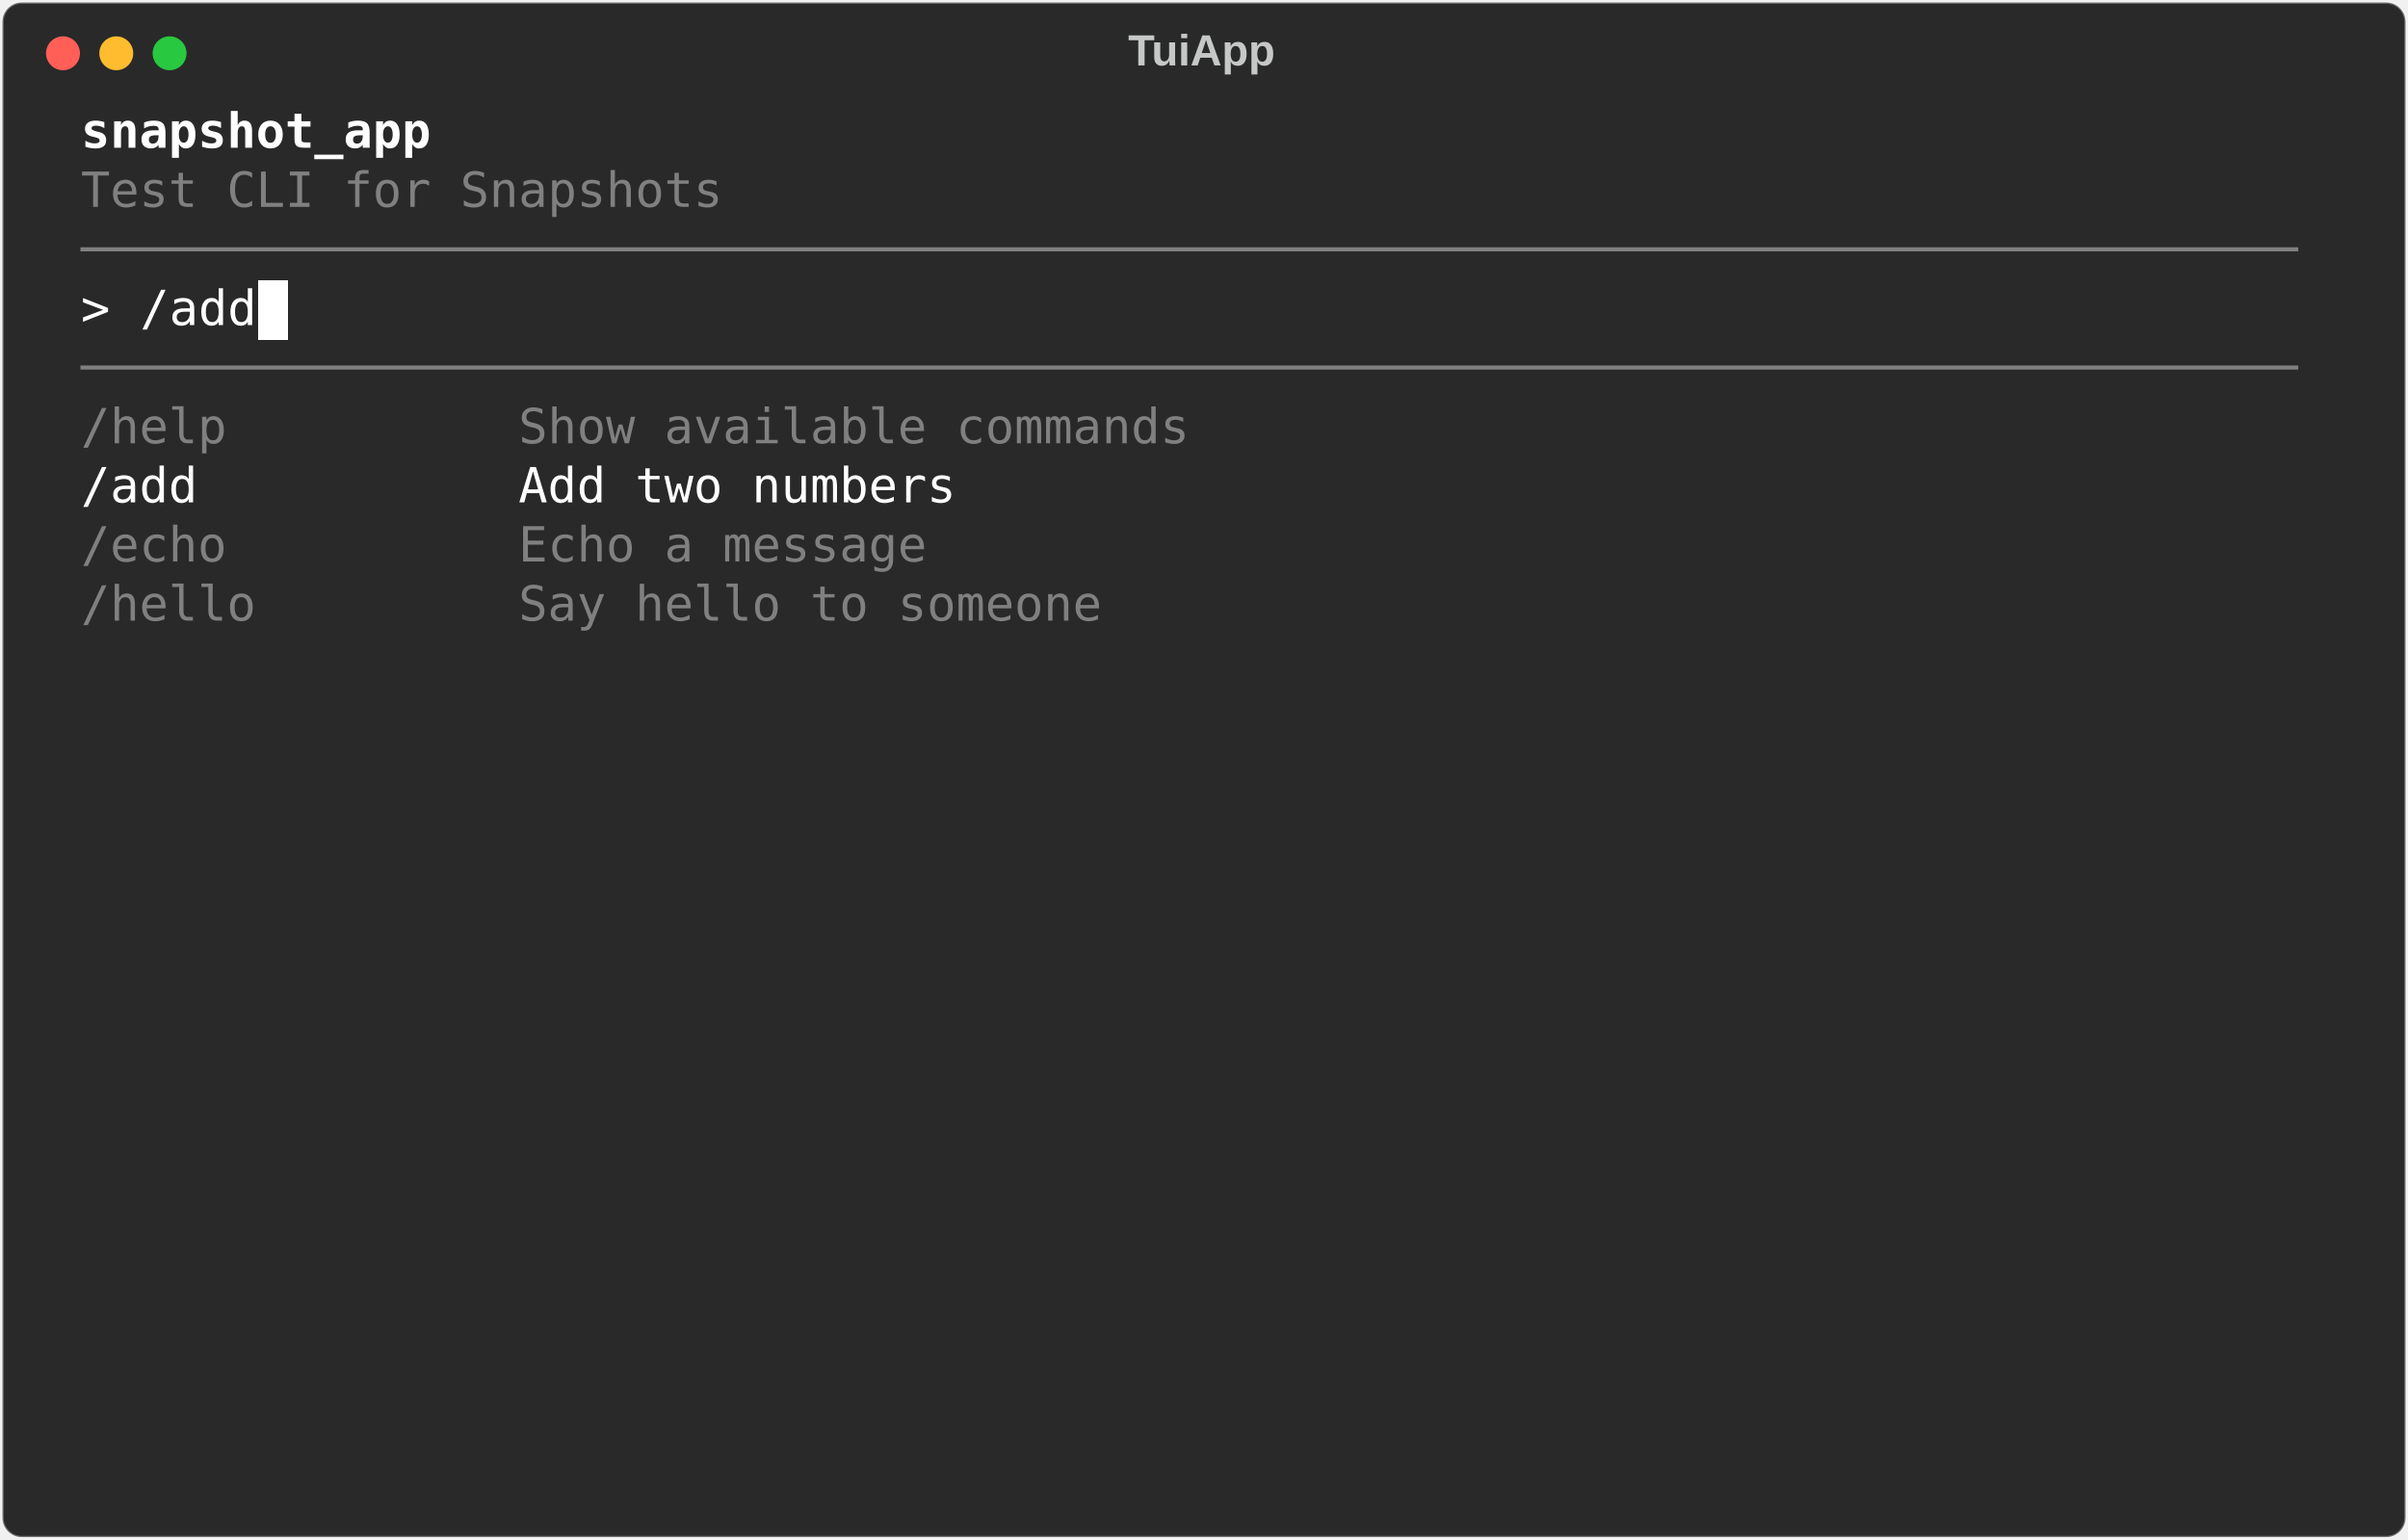
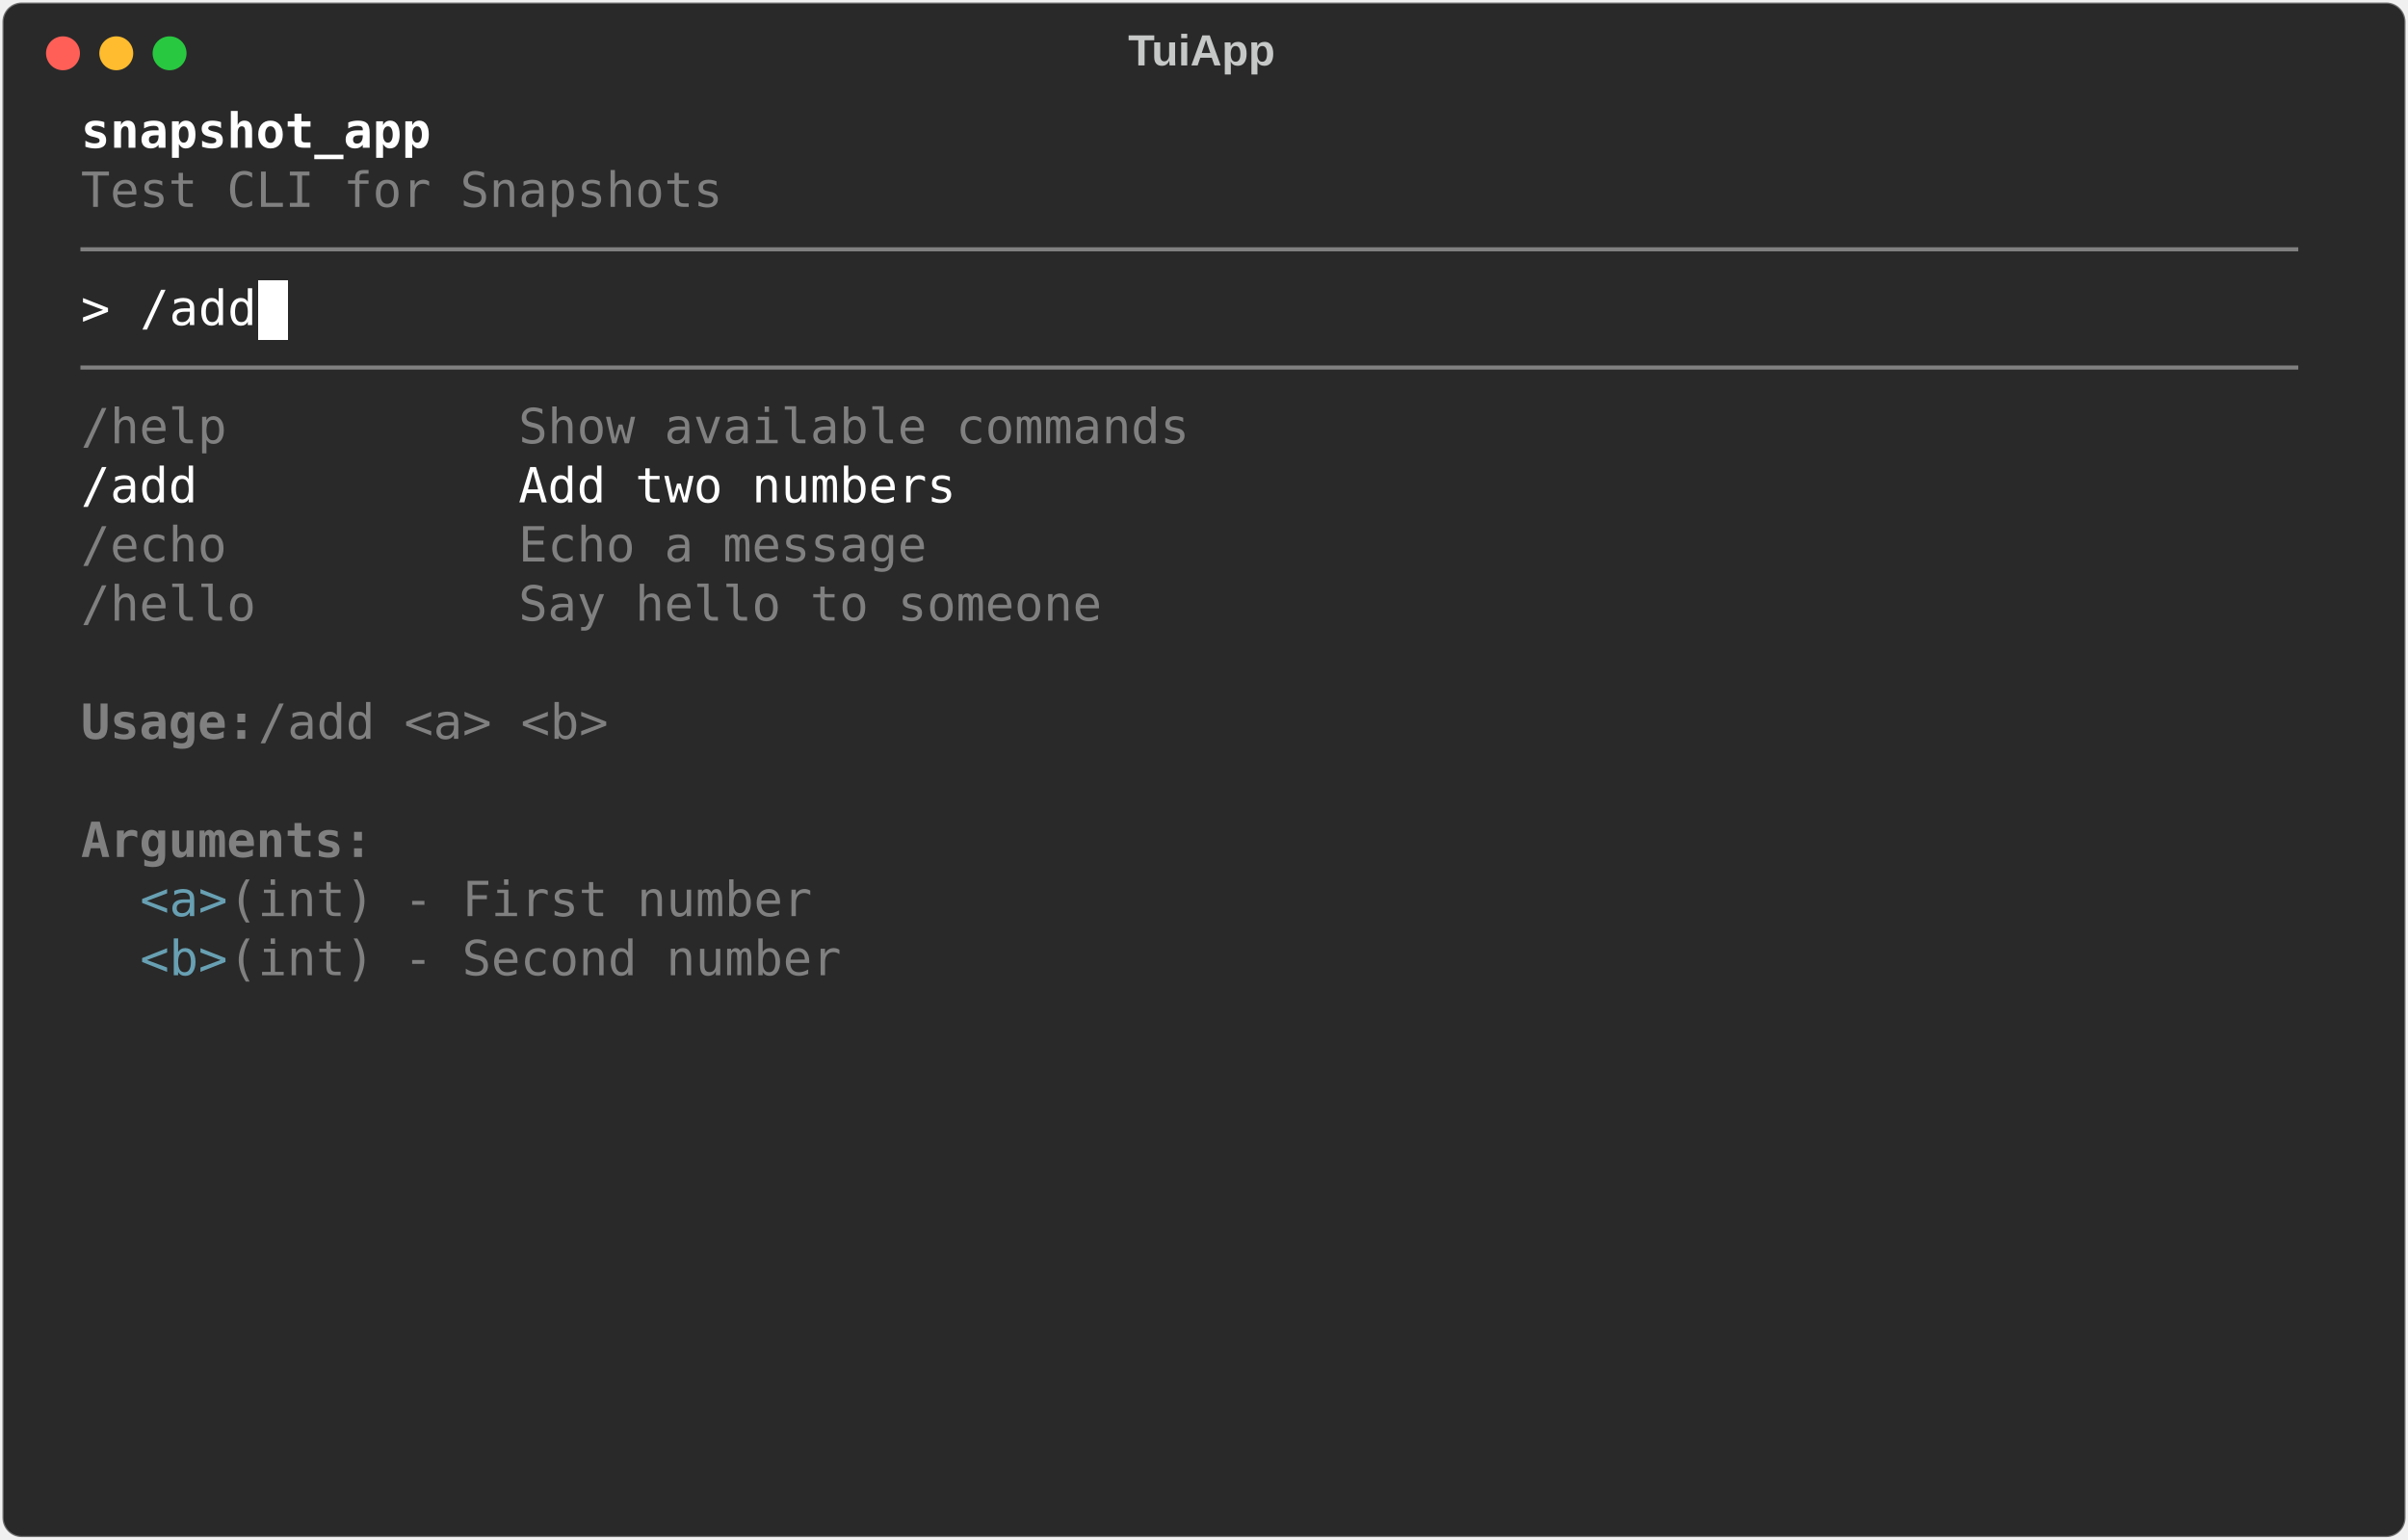
<svg xmlns="http://www.w3.org/2000/svg" class="rich-terminal" viewBox="0 0 994 635.6">
  <style>

    @font-face {
        font-family: "Fira Code";
        src: local("FiraCode-Regular"),
                url("https://cdnjs.cloudflare.com/ajax/libs/firacode/6.2.0/woff2/FiraCode-Regular.woff2") format("woff2"),
                url("https://cdnjs.cloudflare.com/ajax/libs/firacode/6.2.0/woff/FiraCode-Regular.woff") format("woff");
        font-style: normal;
        font-weight: 400;
    }
    @font-face {
        font-family: "Fira Code";
        src: local("FiraCode-Bold"),
                url("https://cdnjs.cloudflare.com/ajax/libs/firacode/6.2.0/woff2/FiraCode-Bold.woff2") format("woff2"),
                url("https://cdnjs.cloudflare.com/ajax/libs/firacode/6.2.0/woff/FiraCode-Bold.woff") format("woff");
        font-style: bold;
        font-weight: 700;
    }

    .terminal-matrix {
        font-family: Fira Code, monospace;
        font-size: 20px;
        line-height: 24.4px;
        font-variant-east-asian: full-width;
    }

    .terminal-title {
        font-size: 18px;
        font-weight: bold;
        font-family: arial;
    }

    .terminal-r1 { fill: #c5c8c6 }
.terminal-r2 { fill: #ffffff;font-weight: bold }
.terminal-r3 { fill: #808080 }
.terminal-r4 { fill: #ffffff }
.terminal-r5 { fill: #000000 }
+ .terminal-r6 { fill: #808080;font-weight: bold }
+ .terminal-r7 { fill: #68a0b3 }
    </style>
  <defs>
    <clipPath id="terminal-clip-terminal">
      <rect x="0" y="0" width="975.0" height="584.6" />
    </clipPath>
    <clipPath id="terminal-line-0">
      <rect x="0" y="1.5" width="976" height="24.65" />
    </clipPath>
    <clipPath id="terminal-line-1">
      <rect x="0" y="25.9" width="976" height="24.65" />
    </clipPath>
    <clipPath id="terminal-line-2">
      <rect x="0" y="50.3" width="976" height="24.65" />
    </clipPath>
    <clipPath id="terminal-line-3">
      <rect x="0" y="74.7" width="976" height="24.65" />
    </clipPath>
    <clipPath id="terminal-line-4">
      <rect x="0" y="99.1" width="976" height="24.65" />
    </clipPath>
    <clipPath id="terminal-line-5">
      <rect x="0" y="123.5" width="976" height="24.65" />
    </clipPath>
    <clipPath id="terminal-line-6">
      <rect x="0" y="147.9" width="976" height="24.65" />
    </clipPath>
    <clipPath id="terminal-line-7">
      <rect x="0" y="172.3" width="976" height="24.65" />
    </clipPath>
    <clipPath id="terminal-line-8">
      <rect x="0" y="196.7" width="976" height="24.65" />
    </clipPath>
    <clipPath id="terminal-line-9">
      <rect x="0" y="221.1" width="976" height="24.65" />
    </clipPath>
    <clipPath id="terminal-line-10">
      <rect x="0" y="245.5" width="976" height="24.65" />
    </clipPath>
    <clipPath id="terminal-line-11">
      <rect x="0" y="269.9" width="976" height="24.65" />
    </clipPath>
    <clipPath id="terminal-line-12">
      <rect x="0" y="294.3" width="976" height="24.65" />
    </clipPath>
    <clipPath id="terminal-line-13">
      <rect x="0" y="318.7" width="976" height="24.65" />
    </clipPath>
    <clipPath id="terminal-line-14">
      <rect x="0" y="343.1" width="976" height="24.65" />
    </clipPath>
    <clipPath id="terminal-line-15">
      <rect x="0" y="367.5" width="976" height="24.65" />
    </clipPath>
    <clipPath id="terminal-line-16">
      <rect x="0" y="391.9" width="976" height="24.65" />
    </clipPath>
    <clipPath id="terminal-line-17">
      <rect x="0" y="416.3" width="976" height="24.65" />
    </clipPath>
    <clipPath id="terminal-line-18">
      <rect x="0" y="440.7" width="976" height="24.65" />
    </clipPath>
    <clipPath id="terminal-line-19">
      <rect x="0" y="465.1" width="976" height="24.65" />
    </clipPath>
    <clipPath id="terminal-line-20">
      <rect x="0" y="489.5" width="976" height="24.65" />
    </clipPath>
    <clipPath id="terminal-line-21">
      <rect x="0" y="513.9" width="976" height="24.65" />
    </clipPath>
    <clipPath id="terminal-line-22">
      <rect x="0" y="538.3" width="976" height="24.65" />
    </clipPath>
  </defs>
  <rect fill="#292929" stroke="rgba(255,255,255,0.35)" stroke-width="1" x="1" y="1" width="992" height="633.6" rx="8" />
  <text class="terminal-title" fill="#c5c8c6" text-anchor="middle" x="496" y="27">TuiApp</text>
  <g transform="translate(26,22)">
    <circle cx="0" cy="0" r="7" fill="#ff5f57" />
    <circle cx="22" cy="0" r="7" fill="#febc2e" />
    <circle cx="44" cy="0" r="7" fill="#28c840" />
  </g>
  <g transform="translate(9, 41)" clip-path="url(#terminal-clip-terminal)">
    <rect fill="#ffffff" x="97.6" y="74.7" width="12.2" height="24.65" shape-rendering="crispEdges" />
    <g class="terminal-matrix">
      <text class="terminal-r2" x="24.4" y="20" textLength="146.4" clip-path="url(#terminal-line-0)">snapshot_app</text>
      <text class="terminal-r1" x="976" y="20" textLength="12.2" clip-path="url(#terminal-line-0)">
</text>
      <text class="terminal-r3" x="24.4" y="44.4" textLength="268.4" clip-path="url(#terminal-line-1)">Test CLI for Snapshots</text>
      <text class="terminal-r1" x="976" y="44.4" textLength="12.2" clip-path="url(#terminal-line-1)">
</text>
      <text class="terminal-r3" x="24.4" y="68.8" textLength="927.2" clip-path="url(#terminal-line-2)">────────────────────────────────────────────────────────────────────────────</text>
      <text class="terminal-r1" x="976" y="68.8" textLength="12.2" clip-path="url(#terminal-line-2)">
</text>
      <text class="terminal-r4" x="24.4" y="93.2" textLength="24.4" clip-path="url(#terminal-line-3)">&gt; </text>
      <text class="terminal-r4" x="48.8" y="93.2" textLength="48.8" clip-path="url(#terminal-line-3)">/add</text>
      <text class="terminal-r1" x="976" y="93.2" textLength="12.2" clip-path="url(#terminal-line-3)">
</text>
      <text class="terminal-r3" x="24.4" y="117.6" textLength="927.2" clip-path="url(#terminal-line-4)">────────────────────────────────────────────────────────────────────────────</text>
      <text class="terminal-r1" x="976" y="117.6" textLength="12.2" clip-path="url(#terminal-line-4)">
</text>
      <text class="terminal-r3" x="24.4" y="142" textLength="463.6" clip-path="url(#terminal-line-5)">/help          Show available commands</text>
      <text class="terminal-r1" x="976" y="142" textLength="12.2" clip-path="url(#terminal-line-5)">
</text>
      <text class="terminal-r4" x="24.4" y="166.4" textLength="366" clip-path="url(#terminal-line-6)">/add           Add two numbers</text>
      <text class="terminal-r1" x="976" y="166.4" textLength="12.2" clip-path="url(#terminal-line-6)">
</text>
      <text class="terminal-r3" x="24.4" y="190.8" textLength="353.8" clip-path="url(#terminal-line-7)">/echo          Echo a message</text>
      <text class="terminal-r1" x="976" y="190.8" textLength="12.2" clip-path="url(#terminal-line-7)">
</text>
      <text class="terminal-r3" x="24.4" y="215.2" textLength="427" clip-path="url(#terminal-line-8)">/hello         Say hello to someone</text>
      <text class="terminal-r1" x="976" y="215.2" textLength="12.2" clip-path="url(#terminal-line-8)">
</text>
      <text class="terminal-r1" x="976" y="239.6" textLength="12.2" clip-path="url(#terminal-line-9)">
</text>
+       <text class="terminal-r6" x="24.4" y="264" textLength="73.2" clip-path="url(#terminal-line-10)">Usage:</text>
+       <text class="terminal-r3" x="97.6" y="264" textLength="158.6" clip-path="url(#terminal-line-10)"> /add &lt;a&gt; &lt;b&gt;</text>
      <text class="terminal-r1" x="976" y="264" textLength="12.2" clip-path="url(#terminal-line-10)">
</text>
      <text class="terminal-r1" x="976" y="288.4" textLength="12.2" clip-path="url(#terminal-line-11)">
</text>
+       <text class="terminal-r6" x="24.4" y="312.8" textLength="122" clip-path="url(#terminal-line-12)">Arguments:</text>
      <text class="terminal-r1" x="976" y="312.8" textLength="12.2" clip-path="url(#terminal-line-12)">
</text>
+       <text class="terminal-r7" x="48.8" y="337.2" textLength="36.6" clip-path="url(#terminal-line-13)">&lt;a&gt;</text>
+       <text class="terminal-r3" x="85.4" y="337.2" textLength="256.2" clip-path="url(#terminal-line-13)"> (int) - First number</text>
      <text class="terminal-r1" x="976" y="337.2" textLength="12.2" clip-path="url(#terminal-line-13)">
</text>
+       <text class="terminal-r7" x="48.8" y="361.6" textLength="36.6" clip-path="url(#terminal-line-14)">&lt;b&gt;</text>
+       <text class="terminal-r3" x="85.4" y="361.6" textLength="268.4" clip-path="url(#terminal-line-14)"> (int) - Second number</text>
      <text class="terminal-r1" x="976" y="361.6" textLength="12.2" clip-path="url(#terminal-line-14)">
</text>
      <text class="terminal-r1" x="976" y="386" textLength="12.2" clip-path="url(#terminal-line-15)">
</text>
      <text class="terminal-r1" x="976" y="410.4" textLength="12.2" clip-path="url(#terminal-line-16)">
</text>
      <text class="terminal-r1" x="976" y="434.8" textLength="12.2" clip-path="url(#terminal-line-17)">
</text>
      <text class="terminal-r1" x="976" y="459.2" textLength="12.2" clip-path="url(#terminal-line-18)">
</text>
      <text class="terminal-r1" x="976" y="483.6" textLength="12.2" clip-path="url(#terminal-line-19)">
</text>
      <text class="terminal-r1" x="976" y="508" textLength="12.2" clip-path="url(#terminal-line-20)">
</text>
      <text class="terminal-r1" x="976" y="532.4" textLength="12.2" clip-path="url(#terminal-line-21)">
</text>
      <text class="terminal-r1" x="976" y="556.8" textLength="12.2" clip-path="url(#terminal-line-22)">
</text>
    </g>
  </g>
</svg>
